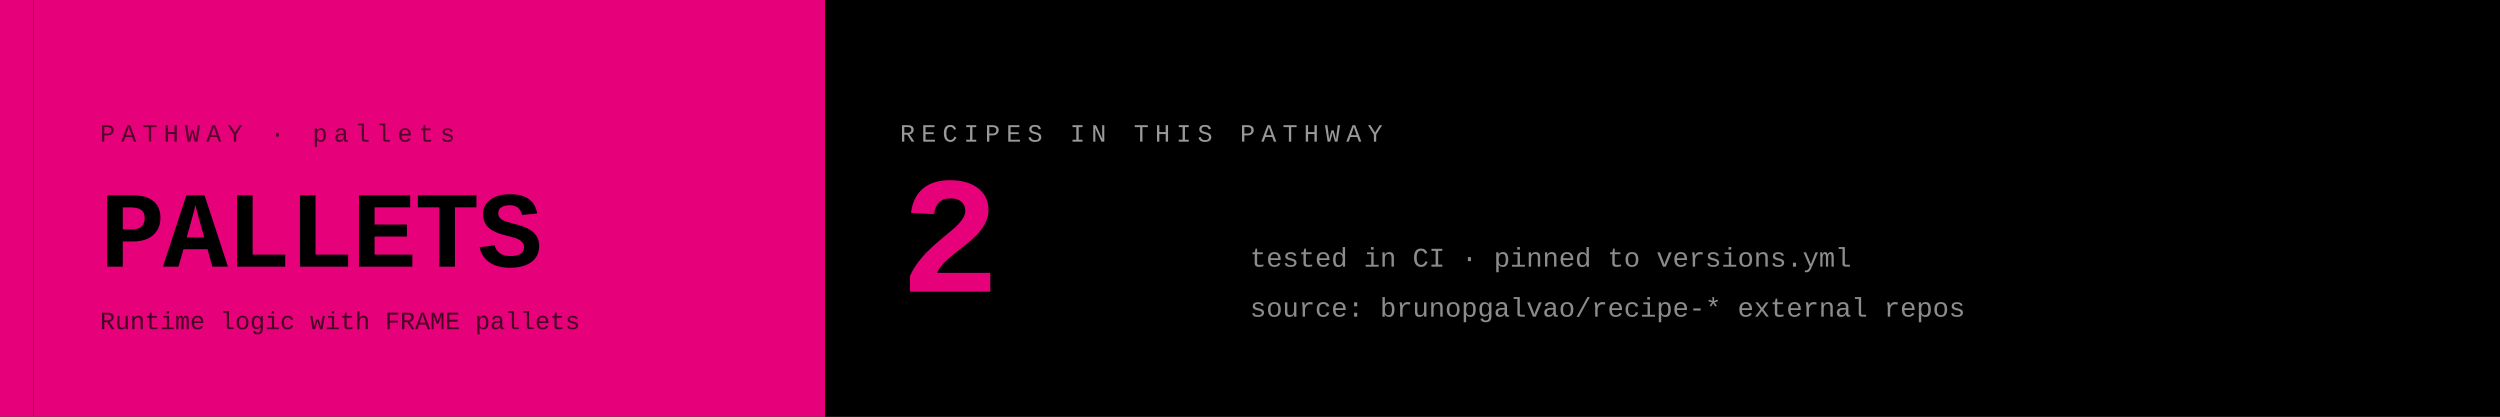
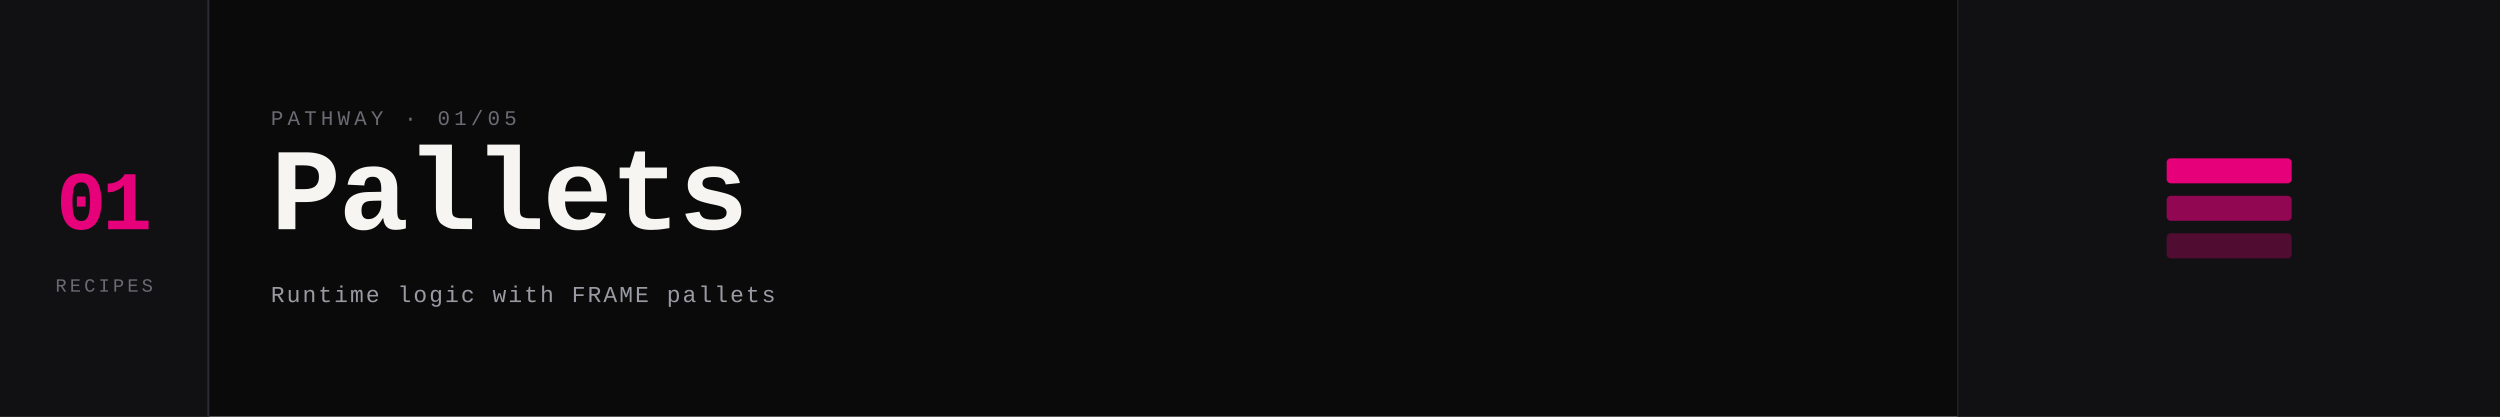
- <svg xmlns="http://www.w3.org/2000/svg" viewBox="0 0 1200 200" shape-rendering="geometricPrecision" role="img" aria-label="PALLETS pathway — 2 recipes">
-   <rect width="1200" height="200" fill="#000000" />
-   <rect x="0" y="0" width="16" height="200" fill="#E6007A" />
-   <rect x="16" y="0" width="380" height="200" fill="#E6007A" />
-   <text x="48" y="68" font-family="ui-monospace, Menlo, Consolas, 'Courier New', monospace" font-size="12" fill="#000000" opacity="0.65" letter-spacing="3">PATHWAY · pallets</text>
-   <text x="48" y="128" font-family="ui-monospace, Menlo, Consolas, 'Courier New', monospace" font-size="52" font-weight="700" fill="#000000" letter-spacing="-1">PALLETS</text>
-   <text x="48" y="158" font-family="ui-monospace, Menlo, Consolas, 'Courier New', monospace" font-size="12" fill="#000000" opacity="0.7">Runtime logic with FRAME pallets</text>
-   <rect x="396" y="0" width="804" height="200" fill="#000000" />
-   <text x="432" y="68" font-family="ui-monospace, Menlo, Consolas, 'Courier New', monospace" font-size="12" fill="#FFFFFF" opacity="0.6" letter-spacing="3">RECIPES IN THIS PATHWAY</text>
-   <text x="432" y="140" font-family="ui-monospace, Menlo, Consolas, 'Courier New', monospace" font-size="80" font-weight="700" fill="#E6007A">2</text>
-   <text x="600" y="128" font-family="ui-monospace, Menlo, Consolas, 'Courier New', monospace" font-size="13" fill="#FFFFFF" opacity="0.55">tested in CI · pinned to versions.yml</text>
-   <text x="600" y="152" font-family="ui-monospace, Menlo, Consolas, 'Courier New', monospace" font-size="13" fill="#FFFFFF" opacity="0.55">source: brunopgalvao/recipe-* external repos</text>
+ <svg xmlns="http://www.w3.org/2000/svg" viewBox="0 0 1200 200" shape-rendering="geometricPrecision" role="img" aria-label="Pallets pathway — 3 recipes">
+   <rect width="1200" height="200" fill="#0A0A0B" />
+   <rect x="0" y="0" width="100" height="200" fill="#111114" />
+   <text x="50" y="110" text-anchor="middle" font-family="'JetBrains Mono', ui-monospace, Menlo, Consolas, 'Courier New', monospace" font-size="40" font-weight="800" fill="#E6007A" letter-spacing="-2">01</text>
+   <text x="50" y="140" text-anchor="middle" font-family="'JetBrains Mono', ui-monospace, Menlo, Consolas, 'Courier New', monospace" font-size="9" fill="#6B6B74" letter-spacing="1.5">RECIPES</text>
+   <line x1="100" y1="0" x2="100" y2="200" stroke="#2A2A30" />
+   <text x="130" y="60" font-family="'JetBrains Mono', ui-monospace, Menlo, Consolas, 'Courier New', monospace" font-size="10" fill="#6B6B74" letter-spacing="2">PATHWAY · 01/05</text>
+   <text x="130" y="110" font-family="'JetBrains Mono', ui-monospace, Menlo, Consolas, 'Courier New', monospace" font-size="56" font-weight="700" fill="#F6F5F2" letter-spacing="-1">Pallets</text>
+   <text x="130" y="145" font-family="'JetBrains Mono', ui-monospace, Menlo, Consolas, 'Courier New', monospace" font-size="11" fill="#9A9AA3" letter-spacing="1">Runtime logic with FRAME pallets</text>
+   <line x1="940" y1="0" x2="940" y2="200" stroke="#2A2A30" />
+   <rect x="940" y="0" width="260" height="200" fill="#111114" />
+   <g transform="translate(1070, 100)">
+     <rect x="-30" y="-24" width="60" height="12" fill="#E6007A" rx="2" />
+     <rect x="-30" y="-6" width="60" height="12" fill="#E6007A" opacity=".6" rx="2" />
+     <rect x="-30" y="12" width="60" height="12" fill="#E6007A" opacity=".3" rx="2" />
+   </g>
</svg>
